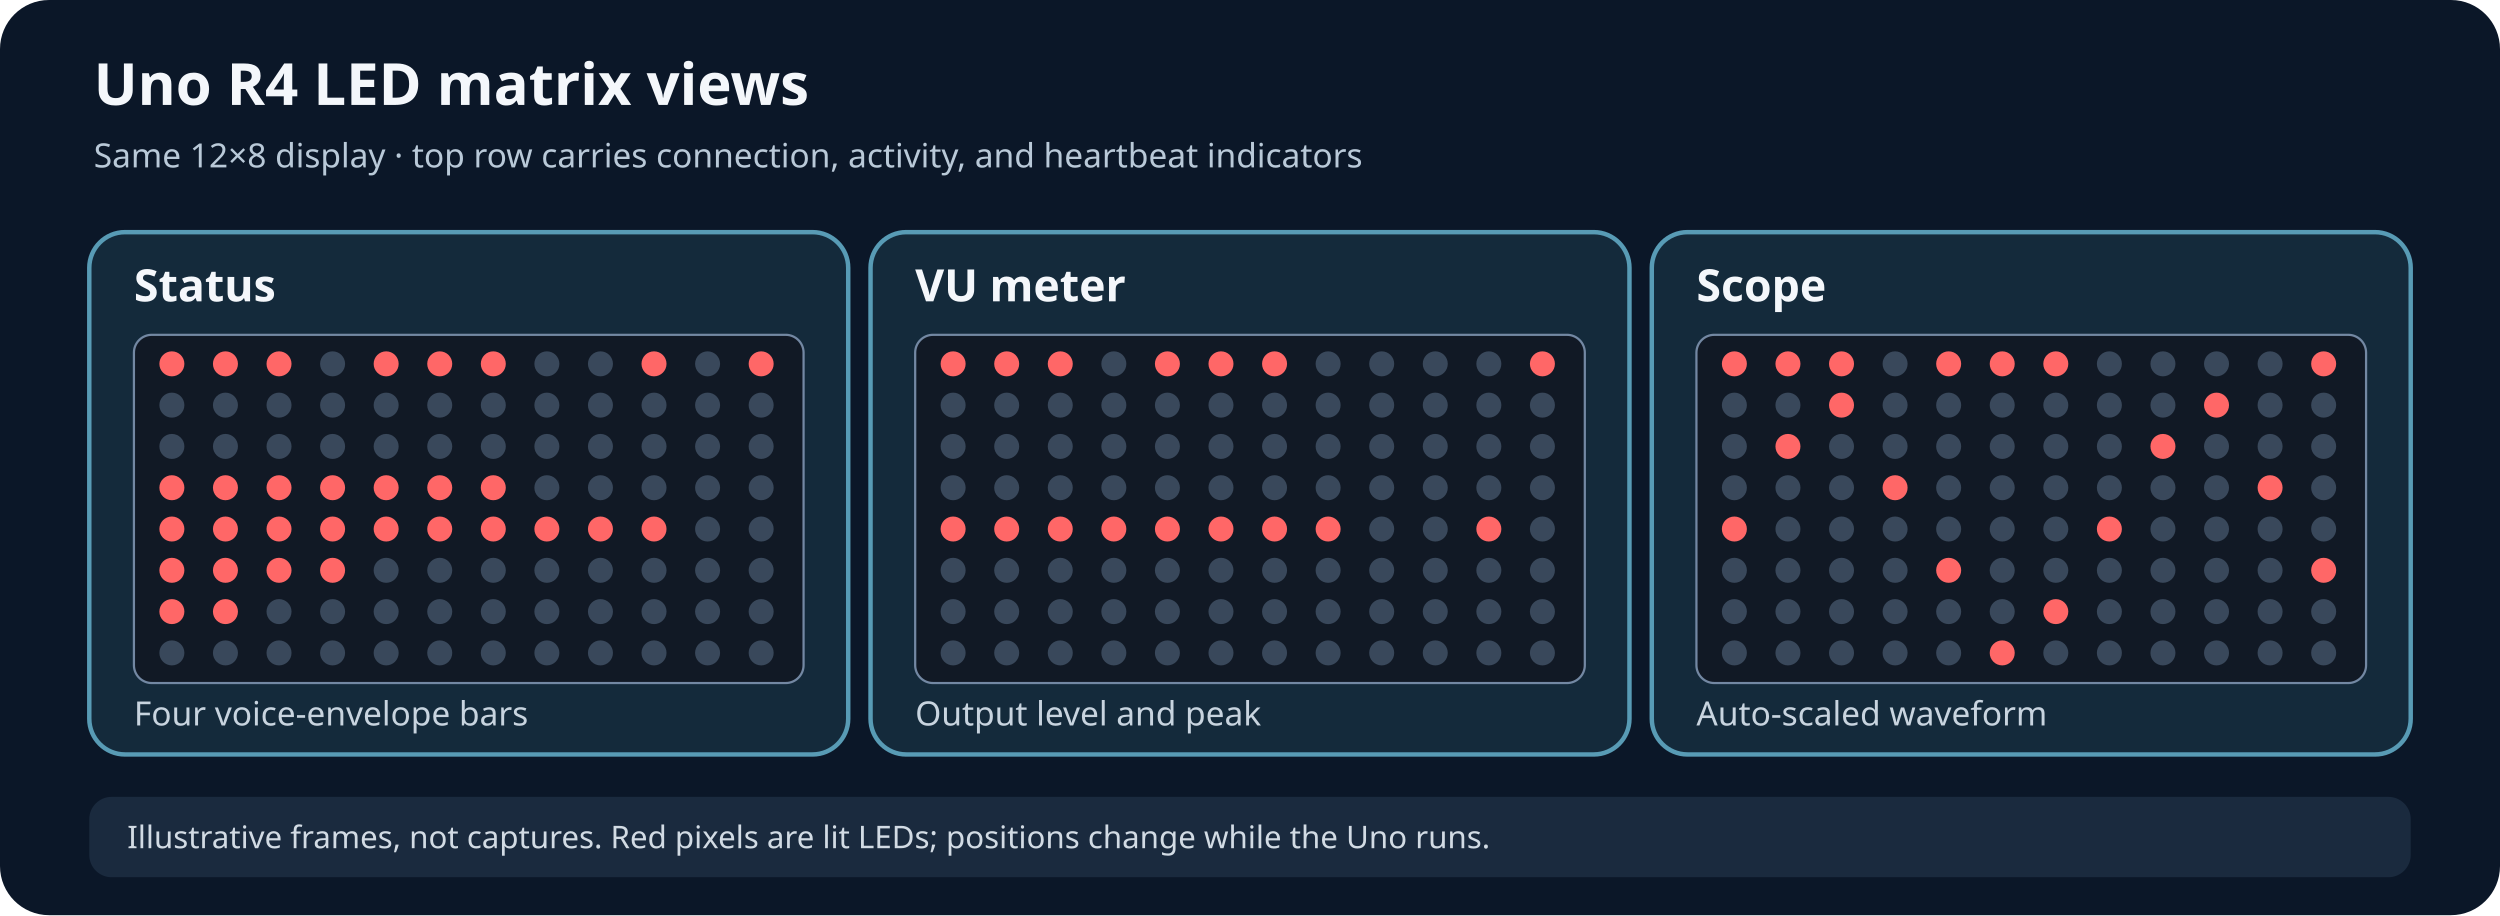
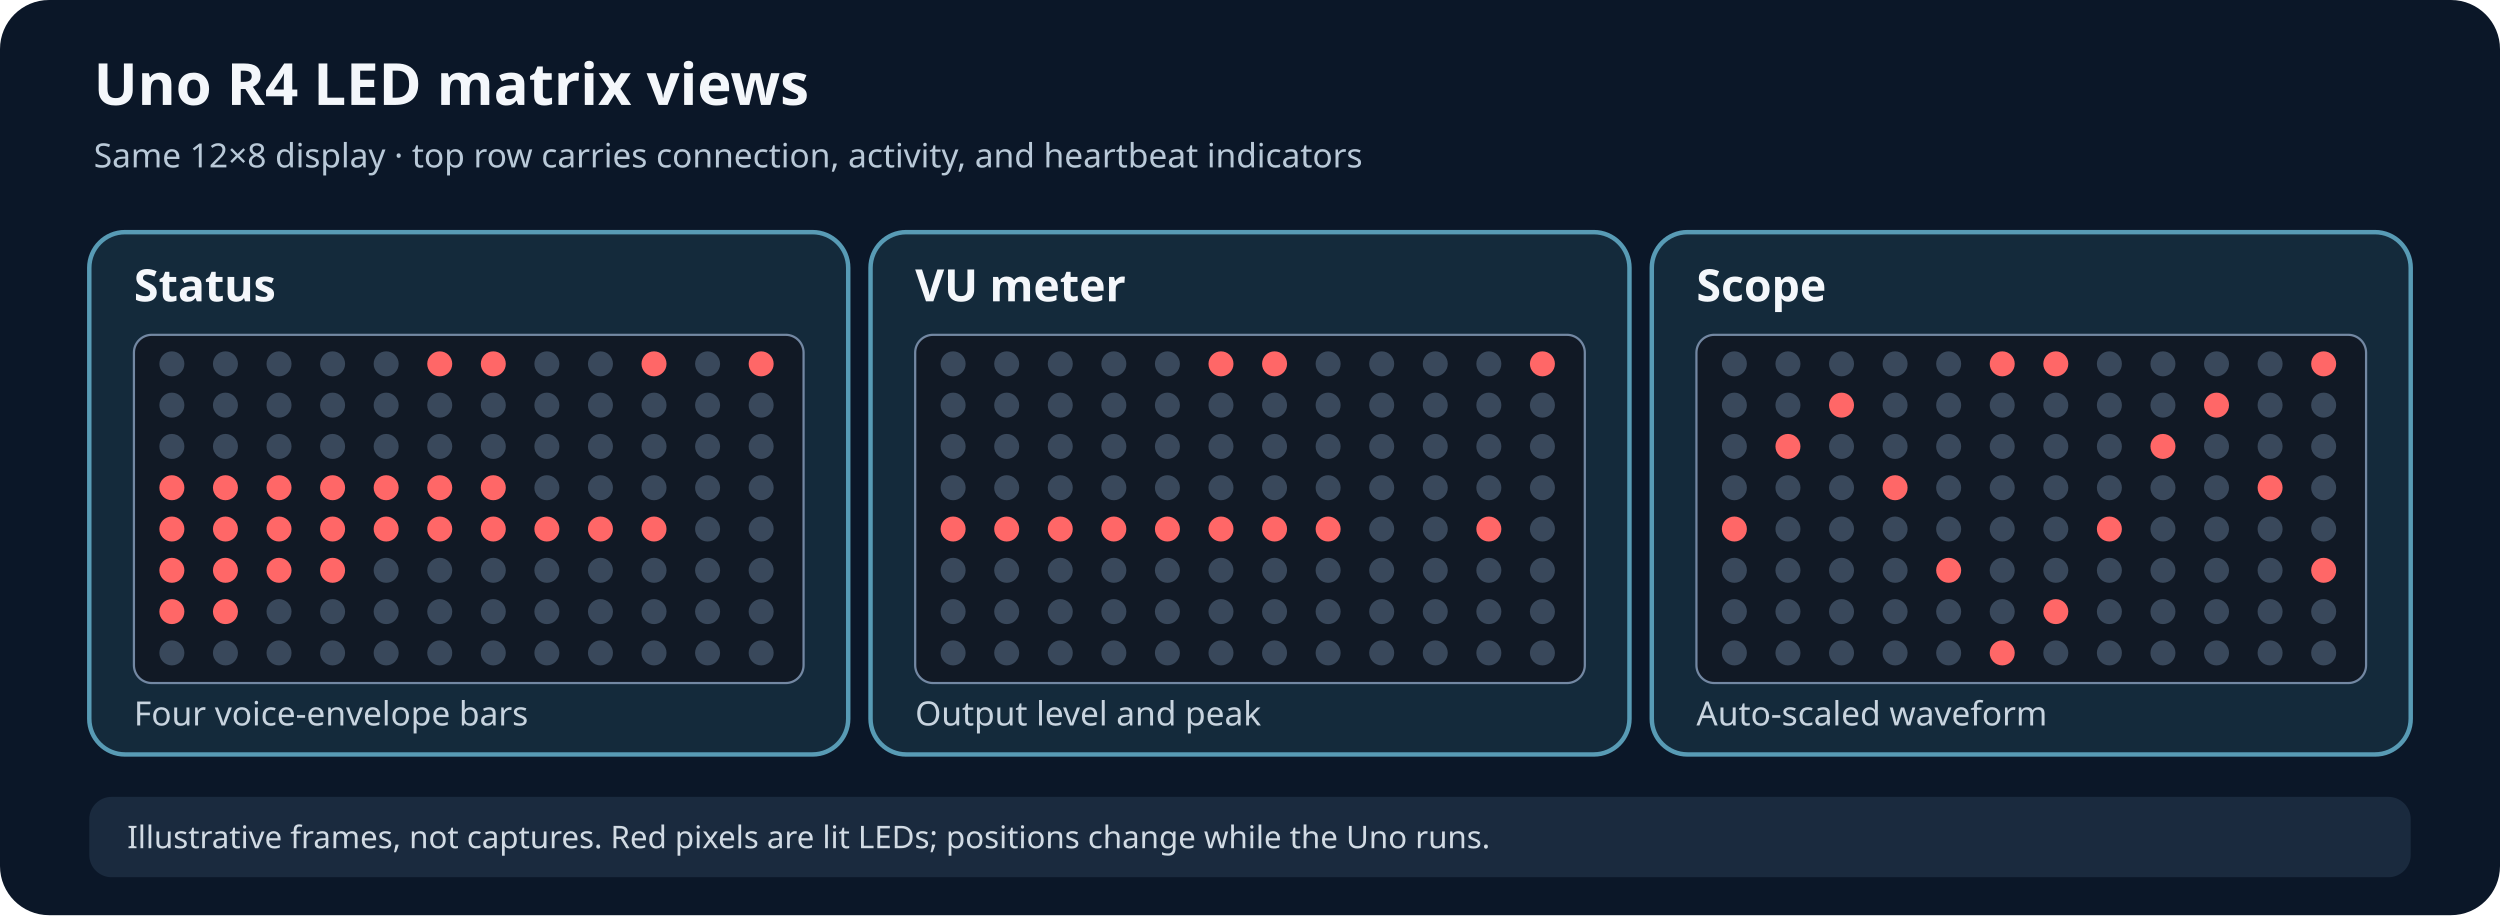
<svg xmlns="http://www.w3.org/2000/svg" width="1120" height="410" viewBox="0 0 1120 410" role="img" aria-labelledby="title desc">
  <style>.head{font:700 26px system-ui,sans-serif;fill:#f4f7fb}.sub{font:15px system-ui,sans-serif;fill:#b9c9d8}.section{font:700 20px system-ui,sans-serif;fill:#f4f7fb}.detail{font:15px system-ui,sans-serif;fill:#c8d4df}.foot{font:14px system-ui,sans-serif;fill:#d2dbe4}</style>
  <rect width="1120" height="410" rx="22" fill="#0b1728" />
  <text x="42" y="47" class="head">Uno R4 LED matrix views</text>
  <text x="42" y="75" class="sub">Same 12×8 display · top row carries connection, activity, and heartbeat indicators</text>
  <g transform="translate(40,0)">
    <rect x="0" y="104" width="340" height="234" rx="16" fill="#142a3b" stroke="#589bb5" stroke-width="2" />
    <text x="20" y="135" class="section">Status</text>
    <rect x="20" y="150" width="300" height="156" rx="8" fill="#111925" stroke="#7388a3" />
-     <circle cx="37" cy="163.0" r="5.6" fill="#ff6767" />
-     <circle cx="61" cy="163.0" r="5.6" fill="#ff6767" />
-     <circle cx="85" cy="163.0" r="5.6" fill="#ff6767" />
+     <circle cx="37" cy="163.0" r="5.6" fill="#39485b" />
+     <circle cx="61" cy="163.0" r="5.6" fill="#39485b" />
+     <circle cx="85" cy="163.0" r="5.6" fill="#39485b" />
    <circle cx="109" cy="163.0" r="5.6" fill="#39485b" />
-     <circle cx="133" cy="163.0" r="5.6" fill="#ff6767" />
+     <circle cx="133" cy="163.0" r="5.6" fill="#39485b" />
    <circle cx="157" cy="163.0" r="5.6" fill="#ff6767" />
    <circle cx="181" cy="163.0" r="5.6" fill="#ff6767" />
    <circle cx="205" cy="163.0" r="5.6" fill="#39485b" />
    <circle cx="229" cy="163.0" r="5.6" fill="#39485b" />
    <circle cx="253" cy="163.0" r="5.6" fill="#ff6767" />
    <circle cx="277" cy="163.0" r="5.6" fill="#39485b" />
    <circle cx="301" cy="163.0" r="5.6" fill="#ff6767" />
    <circle cx="37" cy="181.5" r="5.6" fill="#39485b" />
    <circle cx="61" cy="181.5" r="5.6" fill="#39485b" />
    <circle cx="85" cy="181.5" r="5.6" fill="#39485b" />
    <circle cx="109" cy="181.5" r="5.6" fill="#39485b" />
    <circle cx="133" cy="181.5" r="5.6" fill="#39485b" />
    <circle cx="157" cy="181.5" r="5.6" fill="#39485b" />
    <circle cx="181" cy="181.5" r="5.6" fill="#39485b" />
    <circle cx="205" cy="181.5" r="5.6" fill="#39485b" />
    <circle cx="229" cy="181.5" r="5.6" fill="#39485b" />
    <circle cx="253" cy="181.5" r="5.6" fill="#39485b" />
    <circle cx="277" cy="181.5" r="5.6" fill="#39485b" />
    <circle cx="301" cy="181.5" r="5.6" fill="#39485b" />
    <circle cx="37" cy="200.0" r="5.6" fill="#39485b" />
    <circle cx="61" cy="200.0" r="5.6" fill="#39485b" />
    <circle cx="85" cy="200.0" r="5.6" fill="#39485b" />
    <circle cx="109" cy="200.0" r="5.6" fill="#39485b" />
    <circle cx="133" cy="200.0" r="5.6" fill="#39485b" />
    <circle cx="157" cy="200.0" r="5.6" fill="#39485b" />
    <circle cx="181" cy="200.0" r="5.6" fill="#39485b" />
    <circle cx="205" cy="200.0" r="5.6" fill="#39485b" />
    <circle cx="229" cy="200.0" r="5.6" fill="#39485b" />
    <circle cx="253" cy="200.0" r="5.6" fill="#39485b" />
    <circle cx="277" cy="200.0" r="5.6" fill="#39485b" />
    <circle cx="301" cy="200.0" r="5.6" fill="#39485b" />
    <circle cx="37" cy="218.5" r="5.6" fill="#ff6767" />
    <circle cx="61" cy="218.5" r="5.6" fill="#ff6767" />
    <circle cx="85" cy="218.5" r="5.6" fill="#ff6767" />
    <circle cx="109" cy="218.5" r="5.6" fill="#ff6767" />
    <circle cx="133" cy="218.5" r="5.6" fill="#ff6767" />
    <circle cx="157" cy="218.5" r="5.6" fill="#ff6767" />
    <circle cx="181" cy="218.5" r="5.6" fill="#ff6767" />
    <circle cx="205" cy="218.5" r="5.6" fill="#39485b" />
    <circle cx="229" cy="218.5" r="5.6" fill="#39485b" />
    <circle cx="253" cy="218.5" r="5.6" fill="#39485b" />
    <circle cx="277" cy="218.5" r="5.6" fill="#39485b" />
    <circle cx="301" cy="218.5" r="5.6" fill="#39485b" />
    <circle cx="37" cy="237.0" r="5.6" fill="#ff6767" />
    <circle cx="61" cy="237.0" r="5.6" fill="#ff6767" />
    <circle cx="85" cy="237.0" r="5.6" fill="#ff6767" />
    <circle cx="109" cy="237.0" r="5.6" fill="#ff6767" />
    <circle cx="133" cy="237.0" r="5.6" fill="#ff6767" />
    <circle cx="157" cy="237.0" r="5.6" fill="#ff6767" />
    <circle cx="181" cy="237.0" r="5.6" fill="#ff6767" />
    <circle cx="205" cy="237.0" r="5.6" fill="#ff6767" />
    <circle cx="229" cy="237.0" r="5.6" fill="#ff6767" />
    <circle cx="253" cy="237.0" r="5.6" fill="#ff6767" />
    <circle cx="277" cy="237.0" r="5.6" fill="#39485b" />
    <circle cx="301" cy="237.0" r="5.6" fill="#39485b" />
    <circle cx="37" cy="255.5" r="5.6" fill="#ff6767" />
    <circle cx="61" cy="255.5" r="5.6" fill="#ff6767" />
    <circle cx="85" cy="255.5" r="5.6" fill="#ff6767" />
    <circle cx="109" cy="255.5" r="5.6" fill="#ff6767" />
    <circle cx="133" cy="255.5" r="5.6" fill="#39485b" />
    <circle cx="157" cy="255.5" r="5.6" fill="#39485b" />
    <circle cx="181" cy="255.5" r="5.6" fill="#39485b" />
    <circle cx="205" cy="255.5" r="5.6" fill="#39485b" />
    <circle cx="229" cy="255.5" r="5.6" fill="#39485b" />
    <circle cx="253" cy="255.5" r="5.6" fill="#39485b" />
    <circle cx="277" cy="255.5" r="5.6" fill="#39485b" />
    <circle cx="301" cy="255.5" r="5.6" fill="#39485b" />
    <circle cx="37" cy="274.0" r="5.6" fill="#ff6767" />
    <circle cx="61" cy="274.0" r="5.6" fill="#ff6767" />
    <circle cx="85" cy="274.0" r="5.6" fill="#39485b" />
    <circle cx="109" cy="274.0" r="5.6" fill="#39485b" />
    <circle cx="133" cy="274.0" r="5.6" fill="#39485b" />
    <circle cx="157" cy="274.0" r="5.6" fill="#39485b" />
    <circle cx="181" cy="274.0" r="5.6" fill="#39485b" />
    <circle cx="205" cy="274.0" r="5.6" fill="#39485b" />
    <circle cx="229" cy="274.0" r="5.6" fill="#39485b" />
    <circle cx="253" cy="274.0" r="5.6" fill="#39485b" />
    <circle cx="277" cy="274.0" r="5.6" fill="#39485b" />
    <circle cx="301" cy="274.0" r="5.6" fill="#39485b" />
    <circle cx="37" cy="292.5" r="5.6" fill="#39485b" />
    <circle cx="61" cy="292.5" r="5.6" fill="#39485b" />
    <circle cx="85" cy="292.5" r="5.6" fill="#39485b" />
    <circle cx="109" cy="292.5" r="5.6" fill="#39485b" />
    <circle cx="133" cy="292.5" r="5.6" fill="#39485b" />
    <circle cx="157" cy="292.5" r="5.6" fill="#39485b" />
    <circle cx="181" cy="292.5" r="5.6" fill="#39485b" />
    <circle cx="205" cy="292.5" r="5.6" fill="#39485b" />
    <circle cx="229" cy="292.5" r="5.6" fill="#39485b" />
    <circle cx="253" cy="292.5" r="5.6" fill="#39485b" />
    <circle cx="277" cy="292.5" r="5.6" fill="#39485b" />
    <circle cx="301" cy="292.5" r="5.6" fill="#39485b" />
    <text x="20" y="325" class="detail">Four voice-envelope bars</text>
  </g>
  <g transform="translate(390,0)">
    <rect x="0" y="104" width="340" height="234" rx="16" fill="#142a3b" stroke="#589bb5" stroke-width="2" />
    <text x="20" y="135" class="section">VU meter</text>
    <rect x="20" y="150" width="300" height="156" rx="8" fill="#111925" stroke="#7388a3" />
-     <circle cx="37" cy="163.0" r="5.6" fill="#ff6767" />
-     <circle cx="61" cy="163.0" r="5.6" fill="#ff6767" />
-     <circle cx="85" cy="163.0" r="5.6" fill="#ff6767" />
+     <circle cx="37" cy="163.0" r="5.6" fill="#39485b" />
+     <circle cx="61" cy="163.0" r="5.6" fill="#39485b" />
+     <circle cx="85" cy="163.0" r="5.6" fill="#39485b" />
    <circle cx="109" cy="163.0" r="5.6" fill="#39485b" />
-     <circle cx="133" cy="163.0" r="5.6" fill="#ff6767" />
+     <circle cx="133" cy="163.0" r="5.6" fill="#39485b" />
    <circle cx="157" cy="163.0" r="5.6" fill="#ff6767" />
    <circle cx="181" cy="163.0" r="5.6" fill="#ff6767" />
    <circle cx="205" cy="163.0" r="5.6" fill="#39485b" />
    <circle cx="229" cy="163.0" r="5.6" fill="#39485b" />
    <circle cx="253" cy="163.0" r="5.6" fill="#39485b" />
    <circle cx="277" cy="163.0" r="5.6" fill="#39485b" />
    <circle cx="301" cy="163.0" r="5.6" fill="#ff6767" />
    <circle cx="37" cy="181.5" r="5.6" fill="#39485b" />
    <circle cx="61" cy="181.5" r="5.6" fill="#39485b" />
    <circle cx="85" cy="181.5" r="5.6" fill="#39485b" />
    <circle cx="109" cy="181.5" r="5.6" fill="#39485b" />
    <circle cx="133" cy="181.5" r="5.6" fill="#39485b" />
    <circle cx="157" cy="181.5" r="5.6" fill="#39485b" />
    <circle cx="181" cy="181.5" r="5.6" fill="#39485b" />
    <circle cx="205" cy="181.5" r="5.6" fill="#39485b" />
    <circle cx="229" cy="181.5" r="5.6" fill="#39485b" />
    <circle cx="253" cy="181.5" r="5.6" fill="#39485b" />
    <circle cx="277" cy="181.5" r="5.6" fill="#39485b" />
    <circle cx="301" cy="181.5" r="5.6" fill="#39485b" />
    <circle cx="37" cy="200.0" r="5.6" fill="#39485b" />
    <circle cx="61" cy="200.0" r="5.6" fill="#39485b" />
    <circle cx="85" cy="200.0" r="5.6" fill="#39485b" />
    <circle cx="109" cy="200.0" r="5.6" fill="#39485b" />
    <circle cx="133" cy="200.0" r="5.6" fill="#39485b" />
    <circle cx="157" cy="200.0" r="5.6" fill="#39485b" />
    <circle cx="181" cy="200.0" r="5.6" fill="#39485b" />
    <circle cx="205" cy="200.0" r="5.6" fill="#39485b" />
    <circle cx="229" cy="200.0" r="5.6" fill="#39485b" />
    <circle cx="253" cy="200.0" r="5.6" fill="#39485b" />
    <circle cx="277" cy="200.0" r="5.6" fill="#39485b" />
    <circle cx="301" cy="200.0" r="5.6" fill="#39485b" />
    <circle cx="37" cy="218.5" r="5.6" fill="#39485b" />
    <circle cx="61" cy="218.5" r="5.6" fill="#39485b" />
    <circle cx="85" cy="218.5" r="5.6" fill="#39485b" />
    <circle cx="109" cy="218.5" r="5.6" fill="#39485b" />
    <circle cx="133" cy="218.5" r="5.6" fill="#39485b" />
    <circle cx="157" cy="218.5" r="5.6" fill="#39485b" />
    <circle cx="181" cy="218.5" r="5.6" fill="#39485b" />
    <circle cx="205" cy="218.5" r="5.6" fill="#39485b" />
    <circle cx="229" cy="218.5" r="5.6" fill="#39485b" />
    <circle cx="253" cy="218.5" r="5.6" fill="#39485b" />
    <circle cx="277" cy="218.5" r="5.6" fill="#39485b" />
    <circle cx="301" cy="218.5" r="5.6" fill="#39485b" />
    <circle cx="37" cy="237.0" r="5.6" fill="#ff6767" />
    <circle cx="61" cy="237.0" r="5.6" fill="#ff6767" />
    <circle cx="85" cy="237.0" r="5.6" fill="#ff6767" />
    <circle cx="109" cy="237.0" r="5.6" fill="#ff6767" />
    <circle cx="133" cy="237.0" r="5.6" fill="#ff6767" />
    <circle cx="157" cy="237.0" r="5.6" fill="#ff6767" />
    <circle cx="181" cy="237.0" r="5.6" fill="#ff6767" />
    <circle cx="205" cy="237.0" r="5.6" fill="#ff6767" />
    <circle cx="229" cy="237.0" r="5.6" fill="#39485b" />
    <circle cx="253" cy="237.0" r="5.6" fill="#39485b" />
    <circle cx="277" cy="237.0" r="5.6" fill="#ff6767" />
    <circle cx="301" cy="237.0" r="5.6" fill="#39485b" />
    <circle cx="37" cy="255.5" r="5.6" fill="#39485b" />
    <circle cx="61" cy="255.5" r="5.6" fill="#39485b" />
    <circle cx="85" cy="255.5" r="5.6" fill="#39485b" />
    <circle cx="109" cy="255.5" r="5.6" fill="#39485b" />
    <circle cx="133" cy="255.5" r="5.6" fill="#39485b" />
    <circle cx="157" cy="255.5" r="5.6" fill="#39485b" />
    <circle cx="181" cy="255.5" r="5.6" fill="#39485b" />
    <circle cx="205" cy="255.5" r="5.6" fill="#39485b" />
    <circle cx="229" cy="255.5" r="5.6" fill="#39485b" />
    <circle cx="253" cy="255.5" r="5.6" fill="#39485b" />
    <circle cx="277" cy="255.5" r="5.6" fill="#39485b" />
    <circle cx="301" cy="255.5" r="5.6" fill="#39485b" />
    <circle cx="37" cy="274.0" r="5.6" fill="#39485b" />
    <circle cx="61" cy="274.0" r="5.6" fill="#39485b" />
    <circle cx="85" cy="274.0" r="5.6" fill="#39485b" />
    <circle cx="109" cy="274.0" r="5.6" fill="#39485b" />
    <circle cx="133" cy="274.0" r="5.6" fill="#39485b" />
    <circle cx="157" cy="274.0" r="5.6" fill="#39485b" />
    <circle cx="181" cy="274.0" r="5.6" fill="#39485b" />
    <circle cx="205" cy="274.0" r="5.6" fill="#39485b" />
    <circle cx="229" cy="274.0" r="5.6" fill="#39485b" />
    <circle cx="253" cy="274.0" r="5.6" fill="#39485b" />
    <circle cx="277" cy="274.0" r="5.6" fill="#39485b" />
    <circle cx="301" cy="274.0" r="5.6" fill="#39485b" />
    <circle cx="37" cy="292.5" r="5.6" fill="#39485b" />
    <circle cx="61" cy="292.5" r="5.6" fill="#39485b" />
    <circle cx="85" cy="292.5" r="5.6" fill="#39485b" />
    <circle cx="109" cy="292.5" r="5.6" fill="#39485b" />
    <circle cx="133" cy="292.5" r="5.6" fill="#39485b" />
    <circle cx="157" cy="292.5" r="5.6" fill="#39485b" />
    <circle cx="181" cy="292.5" r="5.6" fill="#39485b" />
    <circle cx="205" cy="292.5" r="5.6" fill="#39485b" />
    <circle cx="229" cy="292.5" r="5.6" fill="#39485b" />
    <circle cx="253" cy="292.5" r="5.6" fill="#39485b" />
    <circle cx="277" cy="292.5" r="5.6" fill="#39485b" />
    <circle cx="301" cy="292.5" r="5.6" fill="#39485b" />
    <text x="20" y="325" class="detail">Output level and peak</text>
  </g>
  <g transform="translate(740,0)">
    <rect x="0" y="104" width="340" height="234" rx="16" fill="#142a3b" stroke="#589bb5" stroke-width="2" />
    <text x="20" y="135" class="section">Scope</text>
    <rect x="20" y="150" width="300" height="156" rx="8" fill="#111925" stroke="#7388a3" />
-     <circle cx="37" cy="163.0" r="5.6" fill="#ff6767" />
-     <circle cx="61" cy="163.0" r="5.6" fill="#ff6767" />
-     <circle cx="85" cy="163.0" r="5.6" fill="#ff6767" />
+     <circle cx="37" cy="163.0" r="5.6" fill="#39485b" />
+     <circle cx="61" cy="163.0" r="5.6" fill="#39485b" />
+     <circle cx="85" cy="163.0" r="5.6" fill="#39485b" />
    <circle cx="109" cy="163.0" r="5.6" fill="#39485b" />
-     <circle cx="133" cy="163.0" r="5.6" fill="#ff6767" />
+     <circle cx="133" cy="163.0" r="5.6" fill="#39485b" />
    <circle cx="157" cy="163.0" r="5.6" fill="#ff6767" />
    <circle cx="181" cy="163.0" r="5.6" fill="#ff6767" />
    <circle cx="205" cy="163.0" r="5.6" fill="#39485b" />
    <circle cx="229" cy="163.0" r="5.6" fill="#39485b" />
    <circle cx="253" cy="163.0" r="5.6" fill="#39485b" />
    <circle cx="277" cy="163.0" r="5.6" fill="#39485b" />
    <circle cx="301" cy="163.0" r="5.6" fill="#ff6767" />
    <circle cx="37" cy="181.5" r="5.6" fill="#39485b" />
    <circle cx="61" cy="181.5" r="5.6" fill="#39485b" />
    <circle cx="85" cy="181.5" r="5.6" fill="#ff6767" />
    <circle cx="109" cy="181.5" r="5.6" fill="#39485b" />
    <circle cx="133" cy="181.5" r="5.6" fill="#39485b" />
    <circle cx="157" cy="181.5" r="5.6" fill="#39485b" />
    <circle cx="181" cy="181.5" r="5.6" fill="#39485b" />
    <circle cx="205" cy="181.5" r="5.6" fill="#39485b" />
    <circle cx="229" cy="181.5" r="5.6" fill="#39485b" />
    <circle cx="253" cy="181.5" r="5.6" fill="#ff6767" />
    <circle cx="277" cy="181.5" r="5.6" fill="#39485b" />
    <circle cx="301" cy="181.5" r="5.6" fill="#39485b" />
    <circle cx="37" cy="200.0" r="5.6" fill="#39485b" />
    <circle cx="61" cy="200.0" r="5.6" fill="#ff6767" />
    <circle cx="85" cy="200.0" r="5.6" fill="#39485b" />
    <circle cx="109" cy="200.0" r="5.6" fill="#39485b" />
    <circle cx="133" cy="200.0" r="5.6" fill="#39485b" />
    <circle cx="157" cy="200.0" r="5.6" fill="#39485b" />
    <circle cx="181" cy="200.0" r="5.6" fill="#39485b" />
    <circle cx="205" cy="200.0" r="5.6" fill="#39485b" />
    <circle cx="229" cy="200.0" r="5.6" fill="#ff6767" />
    <circle cx="253" cy="200.0" r="5.6" fill="#39485b" />
    <circle cx="277" cy="200.0" r="5.6" fill="#39485b" />
    <circle cx="301" cy="200.0" r="5.6" fill="#39485b" />
    <circle cx="37" cy="218.5" r="5.6" fill="#39485b" />
    <circle cx="61" cy="218.5" r="5.6" fill="#39485b" />
    <circle cx="85" cy="218.5" r="5.6" fill="#39485b" />
    <circle cx="109" cy="218.5" r="5.6" fill="#ff6767" />
    <circle cx="133" cy="218.5" r="5.6" fill="#39485b" />
    <circle cx="157" cy="218.5" r="5.6" fill="#39485b" />
    <circle cx="181" cy="218.5" r="5.6" fill="#39485b" />
    <circle cx="205" cy="218.5" r="5.6" fill="#39485b" />
    <circle cx="229" cy="218.5" r="5.6" fill="#39485b" />
    <circle cx="253" cy="218.5" r="5.6" fill="#39485b" />
    <circle cx="277" cy="218.5" r="5.6" fill="#ff6767" />
    <circle cx="301" cy="218.5" r="5.6" fill="#39485b" />
    <circle cx="37" cy="237.0" r="5.6" fill="#ff6767" />
    <circle cx="61" cy="237.0" r="5.6" fill="#39485b" />
    <circle cx="85" cy="237.0" r="5.6" fill="#39485b" />
    <circle cx="109" cy="237.0" r="5.6" fill="#39485b" />
    <circle cx="133" cy="237.0" r="5.6" fill="#39485b" />
    <circle cx="157" cy="237.0" r="5.6" fill="#39485b" />
    <circle cx="181" cy="237.0" r="5.6" fill="#39485b" />
    <circle cx="205" cy="237.0" r="5.6" fill="#ff6767" />
    <circle cx="229" cy="237.0" r="5.6" fill="#39485b" />
    <circle cx="253" cy="237.0" r="5.6" fill="#39485b" />
    <circle cx="277" cy="237.0" r="5.6" fill="#39485b" />
    <circle cx="301" cy="237.0" r="5.6" fill="#39485b" />
    <circle cx="37" cy="255.5" r="5.6" fill="#39485b" />
    <circle cx="61" cy="255.5" r="5.6" fill="#39485b" />
    <circle cx="85" cy="255.5" r="5.6" fill="#39485b" />
    <circle cx="109" cy="255.5" r="5.6" fill="#39485b" />
    <circle cx="133" cy="255.5" r="5.6" fill="#ff6767" />
    <circle cx="157" cy="255.5" r="5.6" fill="#39485b" />
    <circle cx="181" cy="255.5" r="5.6" fill="#39485b" />
    <circle cx="205" cy="255.5" r="5.6" fill="#39485b" />
    <circle cx="229" cy="255.5" r="5.6" fill="#39485b" />
    <circle cx="253" cy="255.5" r="5.6" fill="#39485b" />
    <circle cx="277" cy="255.5" r="5.6" fill="#39485b" />
    <circle cx="301" cy="255.5" r="5.6" fill="#ff6767" />
    <circle cx="37" cy="274.0" r="5.6" fill="#39485b" />
    <circle cx="61" cy="274.0" r="5.6" fill="#39485b" />
    <circle cx="85" cy="274.0" r="5.6" fill="#39485b" />
    <circle cx="109" cy="274.0" r="5.6" fill="#39485b" />
    <circle cx="133" cy="274.0" r="5.6" fill="#39485b" />
    <circle cx="157" cy="274.0" r="5.6" fill="#39485b" />
    <circle cx="181" cy="274.0" r="5.6" fill="#ff6767" />
    <circle cx="205" cy="274.0" r="5.6" fill="#39485b" />
    <circle cx="229" cy="274.0" r="5.6" fill="#39485b" />
    <circle cx="253" cy="274.0" r="5.6" fill="#39485b" />
    <circle cx="277" cy="274.0" r="5.6" fill="#39485b" />
    <circle cx="301" cy="274.0" r="5.6" fill="#39485b" />
    <circle cx="37" cy="292.5" r="5.6" fill="#39485b" />
    <circle cx="61" cy="292.5" r="5.6" fill="#39485b" />
    <circle cx="85" cy="292.5" r="5.6" fill="#39485b" />
    <circle cx="109" cy="292.5" r="5.6" fill="#39485b" />
    <circle cx="133" cy="292.5" r="5.6" fill="#39485b" />
    <circle cx="157" cy="292.5" r="5.6" fill="#ff6767" />
    <circle cx="181" cy="292.5" r="5.6" fill="#39485b" />
    <circle cx="205" cy="292.5" r="5.6" fill="#39485b" />
    <circle cx="229" cy="292.5" r="5.6" fill="#39485b" />
    <circle cx="253" cy="292.5" r="5.6" fill="#39485b" />
    <circle cx="277" cy="292.5" r="5.6" fill="#39485b" />
    <circle cx="301" cy="292.5" r="5.6" fill="#39485b" />
    <text x="20" y="325" class="detail">Auto-scaled waveform</text>
  </g>
  <rect x="40" y="357" width="1040" height="36" rx="10" fill="#1a2a3e" />
  <text x="57" y="380" class="foot">Illustrative frames, not captures. Red pixels are lit LEDs; positions change while the Uno runs.</text>
</svg>
